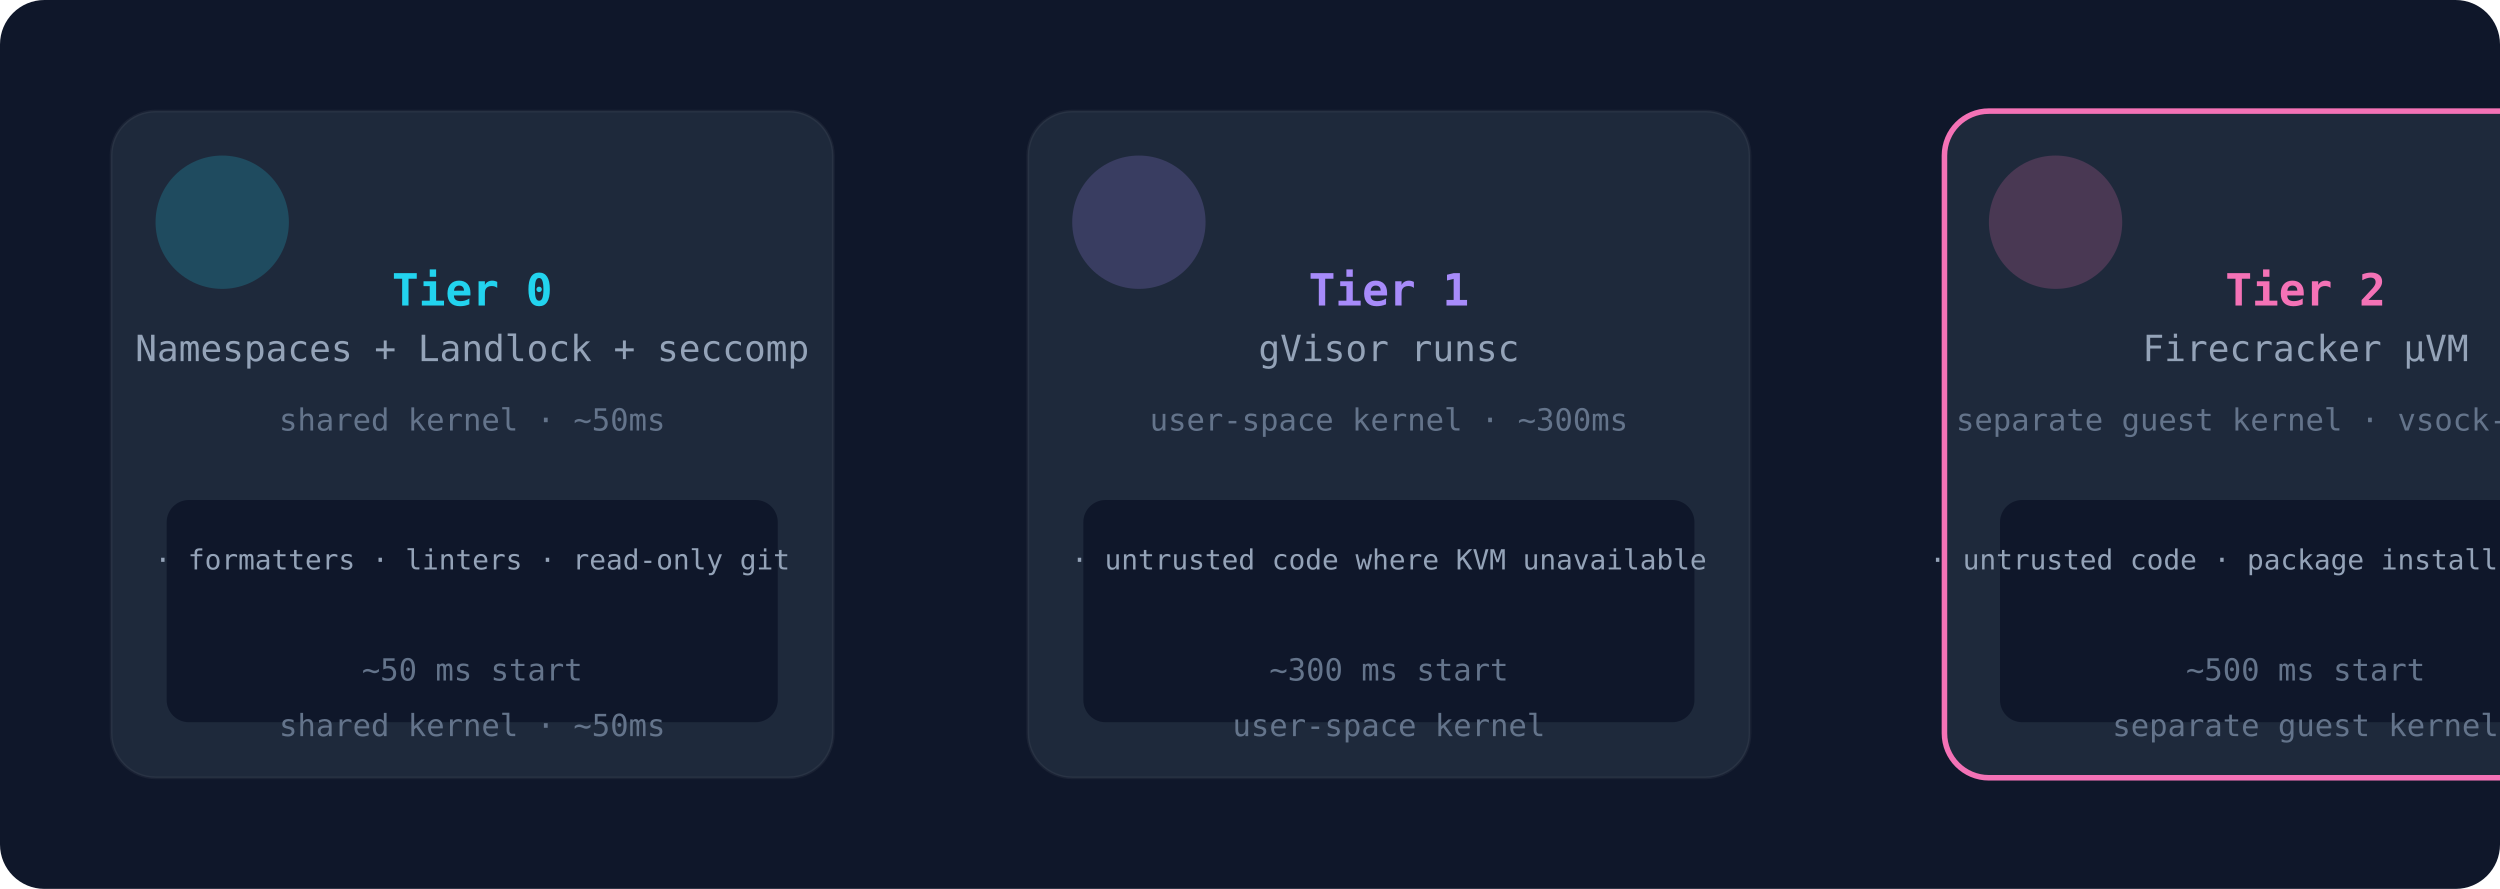
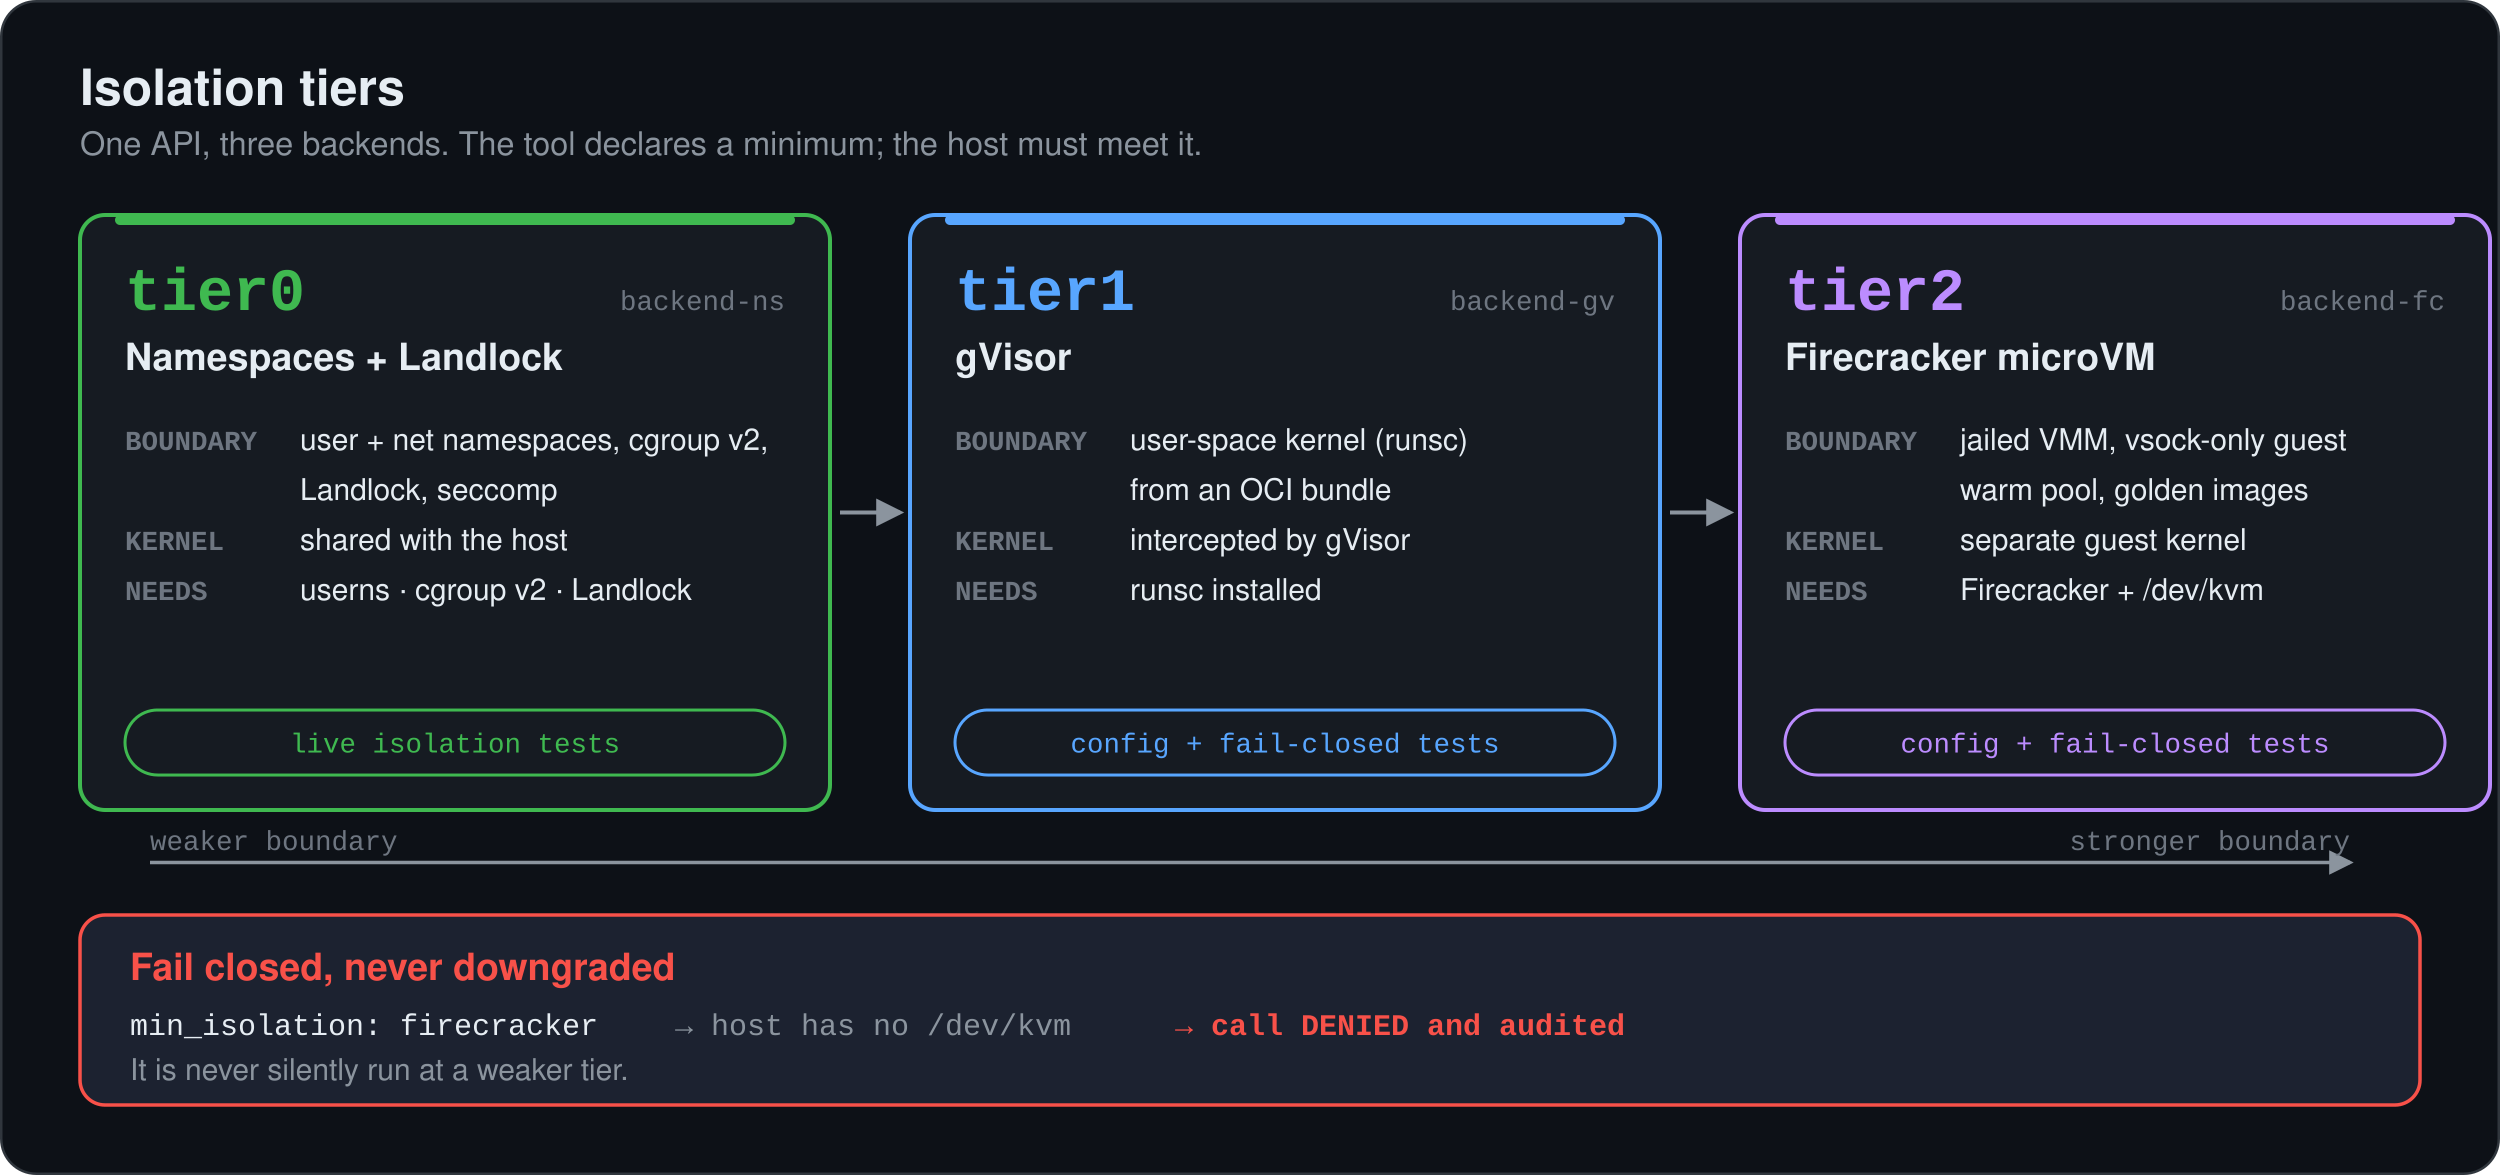
- <svg xmlns="http://www.w3.org/2000/svg" width="900" height="320" viewBox="0 0 900 320" role="img" aria-label="isolation tiers">
+ <svg xmlns="http://www.w3.org/2000/svg" viewBox="0 0 1000 470" width="1000" height="470" role="img" aria-labelledby="t d">
+   <style>
+   .sans{font-family:-apple-system,BlinkMacSystemFont,'Segoe UI',Helvetica,Arial,sans-serif}
+   .mono{font-family:ui-monospace,SFMono-Regular,Menlo,Consolas,'Liberation Mono',monospace}
+   .t{fill:#e6edf3} .m{fill:#8b949e} .d{fill:#6e7681}
+   .g{fill:#3fb950} .b{fill:#58a6ff} .r{fill:#f85149} .a{fill:#d29922} .p{fill:#bc8cff}
+   .h1{font-size:20px;font-weight:700} .h2{font-size:15px;font-weight:700}
+   .s{font-size:12px} .xs{font-size:11px} .n{font-size:13px}
+   .bold{font-weight:700}
+ </style>
  <defs>
-     <linearGradient id="tierBg" x1="0%" y1="0%" x2="100%" y2="0%">
-       <stop offset="0%" stop-color="#0f172a" />
-       <stop offset="100%" stop-color="#1e1b4b" />
+     <marker id="ag" viewBox="0 0 10 10" refX="8.5" refY="5" markerWidth="7" markerHeight="7" orient="auto-start-reverse">
+       <path d="M0 0L10 5L0 10z" fill="#3fb950" />
+     </marker>
+     <marker id="ab" viewBox="0 0 10 10" refX="8.5" refY="5" markerWidth="7" markerHeight="7" orient="auto-start-reverse">
+       <path d="M0 0L10 5L0 10z" fill="#58a6ff" />
+     </marker>
+     <marker id="am" viewBox="0 0 10 10" refX="8.5" refY="5" markerWidth="7" markerHeight="7" orient="auto-start-reverse">
+       <path d="M0 0L10 5L0 10z" fill="#8b949e" />
+     </marker>
+     <marker id="ar" viewBox="0 0 10 10" refX="8.5" refY="5" markerWidth="7" markerHeight="7" orient="auto-start-reverse">
+       <path d="M0 0L10 5L0 10z" fill="#f85149" />
+     </marker>
+     <marker id="aa" viewBox="0 0 10 10" refX="8.5" refY="5" markerWidth="7" markerHeight="7" orient="auto-start-reverse">
+       <path d="M0 0L10 5L0 10z" fill="#d29922" />
+     </marker>
+     <linearGradient id="hero" x1="0" y1="0" x2="1" y2="1">
+       <stop offset="0" stop-color="#0d1117" />
+       <stop offset="1" stop-color="#13202e" />
    </linearGradient>
  </defs>
-   <rect width="900" height="320" fill="#0f172a" rx="16" />
-   <g transform="translate(40, 40)">
-     <rect x="0" y="0" width="260" height="240" rx="16" fill="#1e293b" stroke="rgba(255,255,255,0.05)" stroke-width="1" />
-     <circle cx="40" cy="40" r="24" fill="#22d3ee" opacity="0.2" />
-     <text x="130" y="70" text-anchor="middle" font-family="monospace" font-size="16" font-weight="bold" fill="#22d3ee">Tier 0</text>
-     <text x="130" y="90" text-anchor="middle" font-family="monospace" font-size="13" fill="#94a3b8">Namespaces + Landlock + seccomp</text>
-     <text x="130" y="115" text-anchor="middle" font-family="monospace" font-size="11" fill="#64748b">shared kernel · ~50ms</text>
-     <rect x="20" y="140" width="220" height="80" rx="8" fill="#0f172a" />
-     <text x="130" y="165" text-anchor="middle" font-family="monospace" font-size="10" fill="#94a3b8">· formatters · linters · read-only git</text>
-     <text x="130" y="205" text-anchor="middle" font-family="monospace" font-size="11" fill="#64748b">~50 ms start</text>
-     <text x="130" y="225" text-anchor="middle" font-family="monospace" font-size="11" fill="#64748b">shared kernel · ~50ms</text>
-   </g>
-   <g transform="translate(370, 40)">
-     <rect x="0" y="0" width="260" height="240" rx="16" fill="#1e293b" stroke="rgba(255,255,255,0.05)" stroke-width="1" />
-     <circle cx="40" cy="40" r="24" fill="#a78bfa" opacity="0.2" />
-     <text x="130" y="70" text-anchor="middle" font-family="monospace" font-size="16" font-weight="bold" fill="#a78bfa">Tier 1</text>
-     <text x="130" y="90" text-anchor="middle" font-family="monospace" font-size="13" fill="#94a3b8">gVisor runsc</text>
-     <text x="130" y="115" text-anchor="middle" font-family="monospace" font-size="11" fill="#64748b">user-space kernel · ~300ms</text>
-     <rect x="20" y="140" width="220" height="80" rx="8" fill="#0f172a" />
-     <text x="130" y="165" text-anchor="middle" font-family="monospace" font-size="10" fill="#94a3b8">· untrusted code where KVM unavailable</text>
-     <text x="130" y="205" text-anchor="middle" font-family="monospace" font-size="11" fill="#64748b">~300 ms start</text>
-     <text x="130" y="225" text-anchor="middle" font-family="monospace" font-size="11" fill="#64748b">user-space kernel</text>
-   </g>
-   <g transform="translate(700, 40)">
-     <rect x="0" y="0" width="260" height="240" rx="16" fill="#1e293b" stroke="#f472b6" stroke-width="2" />
-     <circle cx="40" cy="40" r="24" fill="#f472b6" opacity="0.2" />
-     <text x="130" y="70" text-anchor="middle" font-family="monospace" font-size="16" font-weight="bold" fill="#f472b6">Tier 2</text>
-     <text x="130" y="90" text-anchor="middle" font-family="monospace" font-size="13" fill="#94a3b8">Firecracker µVM</text>
-     <text x="130" y="115" text-anchor="middle" font-family="monospace" font-size="11" fill="#64748b">separate guest kernel · vsock-only net</text>
-     <rect x="20" y="140" width="220" height="80" rx="8" fill="#0f172a" />
-     <text x="130" y="165" text-anchor="middle" font-family="monospace" font-size="10" fill="#94a3b8">· untrusted code · package installs · network</text>
-     <text x="130" y="205" text-anchor="middle" font-family="monospace" font-size="11" fill="#64748b">~500 ms start</text>
-     <text x="130" y="225" text-anchor="middle" font-family="monospace" font-size="11" fill="#64748b">separate guest kernel</text>
-   </g>
+   <rect x="0.5" y="0.5" width="999" height="469" rx="14" fill="#0d1117" stroke="#30363d" />
+   <text x="32" y="42" class="t h1 sans" text-anchor="start">Isolation tiers</text>
+   <text x="32" y="62" class="m n sans" text-anchor="start">One API, three backends. The tool declares a minimum; the host must meet it.</text>
+   <rect x="32" y="86" width="300" height="238" rx="10" fill="#161b22" stroke="#3fb950" stroke-width="1.6" />
+   <rect x="46" y="86" width="272" height="4" rx="2" fill="#3fb950" />
+   <text x="50" y="124" class="sans bold" text-anchor="start" fill="#3fb950" style="font-size:24px;font-family:ui-monospace,SFMono-Regular,Menlo,Consolas,'Liberation Mono',monospace">tier0</text>
+   <text x="50" y="148" class="t h2 sans" text-anchor="start">Namespaces + Landlock</text>
+   <text x="314" y="124" class="d xs mono" text-anchor="end">backend-ns</text>
+   <text x="50" y="180" class="d xs mono bold" text-anchor="start">BOUNDARY</text>
+   <text x="120" y="180" class="t s sans" text-anchor="start">user + net namespaces, cgroup v2,</text>
+   <text x="120" y="200" class="t s sans" text-anchor="start">Landlock, seccomp</text>
+   <text x="50" y="220" class="d xs mono bold" text-anchor="start">KERNEL</text>
+   <text x="120" y="220" class="t s sans" text-anchor="start">shared with the host</text>
+   <text x="50" y="240" class="d xs mono bold" text-anchor="start">NEEDS</text>
+   <text x="120" y="240" class="t s sans" text-anchor="start">userns · cgroup v2 · Landlock</text>
+   <rect x="50" y="284" width="264" height="26" rx="13.0" fill="none" stroke="#3fb950" stroke-width="1.2" />
+   <text x="182.0" y="301.0" text-anchor="middle" class="xs mono" fill="#3fb950">live isolation tests</text>
+   <line x1="336" y1="205" x2="360" y2="205" stroke="#8b949e" stroke-width="1.6" marker-end="url(#am)" />
+   <rect x="364" y="86" width="300" height="238" rx="10" fill="#161b22" stroke="#58a6ff" stroke-width="1.6" />
+   <rect x="378" y="86" width="272" height="4" rx="2" fill="#58a6ff" />
+   <text x="382" y="124" class="sans bold" text-anchor="start" fill="#58a6ff" style="font-size:24px;font-family:ui-monospace,SFMono-Regular,Menlo,Consolas,'Liberation Mono',monospace">tier1</text>
+   <text x="382" y="148" class="t h2 sans" text-anchor="start">gVisor</text>
+   <text x="646" y="124" class="d xs mono" text-anchor="end">backend-gv</text>
+   <text x="382" y="180" class="d xs mono bold" text-anchor="start">BOUNDARY</text>
+   <text x="452" y="180" class="t s sans" text-anchor="start">user-space kernel (runsc)</text>
+   <text x="452" y="200" class="t s sans" text-anchor="start">from an OCI bundle</text>
+   <text x="382" y="220" class="d xs mono bold" text-anchor="start">KERNEL</text>
+   <text x="452" y="220" class="t s sans" text-anchor="start">intercepted by gVisor</text>
+   <text x="382" y="240" class="d xs mono bold" text-anchor="start">NEEDS</text>
+   <text x="452" y="240" class="t s sans" text-anchor="start">runsc installed</text>
+   <rect x="382" y="284" width="264" height="26" rx="13.0" fill="none" stroke="#58a6ff" stroke-width="1.2" />
+   <text x="514.0" y="301.0" text-anchor="middle" class="xs mono" fill="#58a6ff">config + fail-closed tests</text>
+   <line x1="668" y1="205" x2="692" y2="205" stroke="#8b949e" stroke-width="1.6" marker-end="url(#am)" />
+   <rect x="696" y="86" width="300" height="238" rx="10" fill="#161b22" stroke="#bc8cff" stroke-width="1.6" />
+   <rect x="710" y="86" width="272" height="4" rx="2" fill="#bc8cff" />
+   <text x="714" y="124" class="sans bold" text-anchor="start" fill="#bc8cff" style="font-size:24px;font-family:ui-monospace,SFMono-Regular,Menlo,Consolas,'Liberation Mono',monospace">tier2</text>
+   <text x="714" y="148" class="t h2 sans" text-anchor="start">Firecracker microVM</text>
+   <text x="978" y="124" class="d xs mono" text-anchor="end">backend-fc</text>
+   <text x="714" y="180" class="d xs mono bold" text-anchor="start">BOUNDARY</text>
+   <text x="784" y="180" class="t s sans" text-anchor="start">jailed VMM, vsock-only guest</text>
+   <text x="784" y="200" class="t s sans" text-anchor="start">warm pool, golden images</text>
+   <text x="714" y="220" class="d xs mono bold" text-anchor="start">KERNEL</text>
+   <text x="784" y="220" class="t s sans" text-anchor="start">separate guest kernel</text>
+   <text x="714" y="240" class="d xs mono bold" text-anchor="start">NEEDS</text>
+   <text x="784" y="240" class="t s sans" text-anchor="start">Firecracker + /dev/kvm</text>
+   <rect x="714" y="284" width="264" height="26" rx="13.0" fill="none" stroke="#bc8cff" stroke-width="1.2" />
+   <text x="846.0" y="301.0" text-anchor="middle" class="xs mono" fill="#bc8cff">config + fail-closed tests</text>
+   <line x1="60" y1="345" x2="940" y2="345" stroke="#8b949e" stroke-width="1.4" marker-end="url(#am)" />
+   <text x="60" y="340" class="d xs mono" text-anchor="start">weaker boundary</text>
+   <text x="940" y="340" class="d xs mono" text-anchor="end">stronger boundary</text>
+   <rect x="32" y="366" width="936" height="76" rx="10" fill="#1c2230" stroke="#f85149" stroke-width="1.4" />
+   <text x="52" y="392" class="r h2 sans" text-anchor="start">Fail closed, never downgraded</text>
+   <text x="52" y="414" class="t s mono" text-anchor="start">min_isolation: firecracker</text>
+   <text x="270" y="414" class="m s mono" text-anchor="start">→  host has no /dev/kvm</text>
+   <text x="470" y="414" class="r s mono bold" text-anchor="start">→  call DENIED and audited</text>
+   <text x="52" y="432" class="m s sans" text-anchor="start">It is never silently run at a weaker tier.</text>
</svg>
